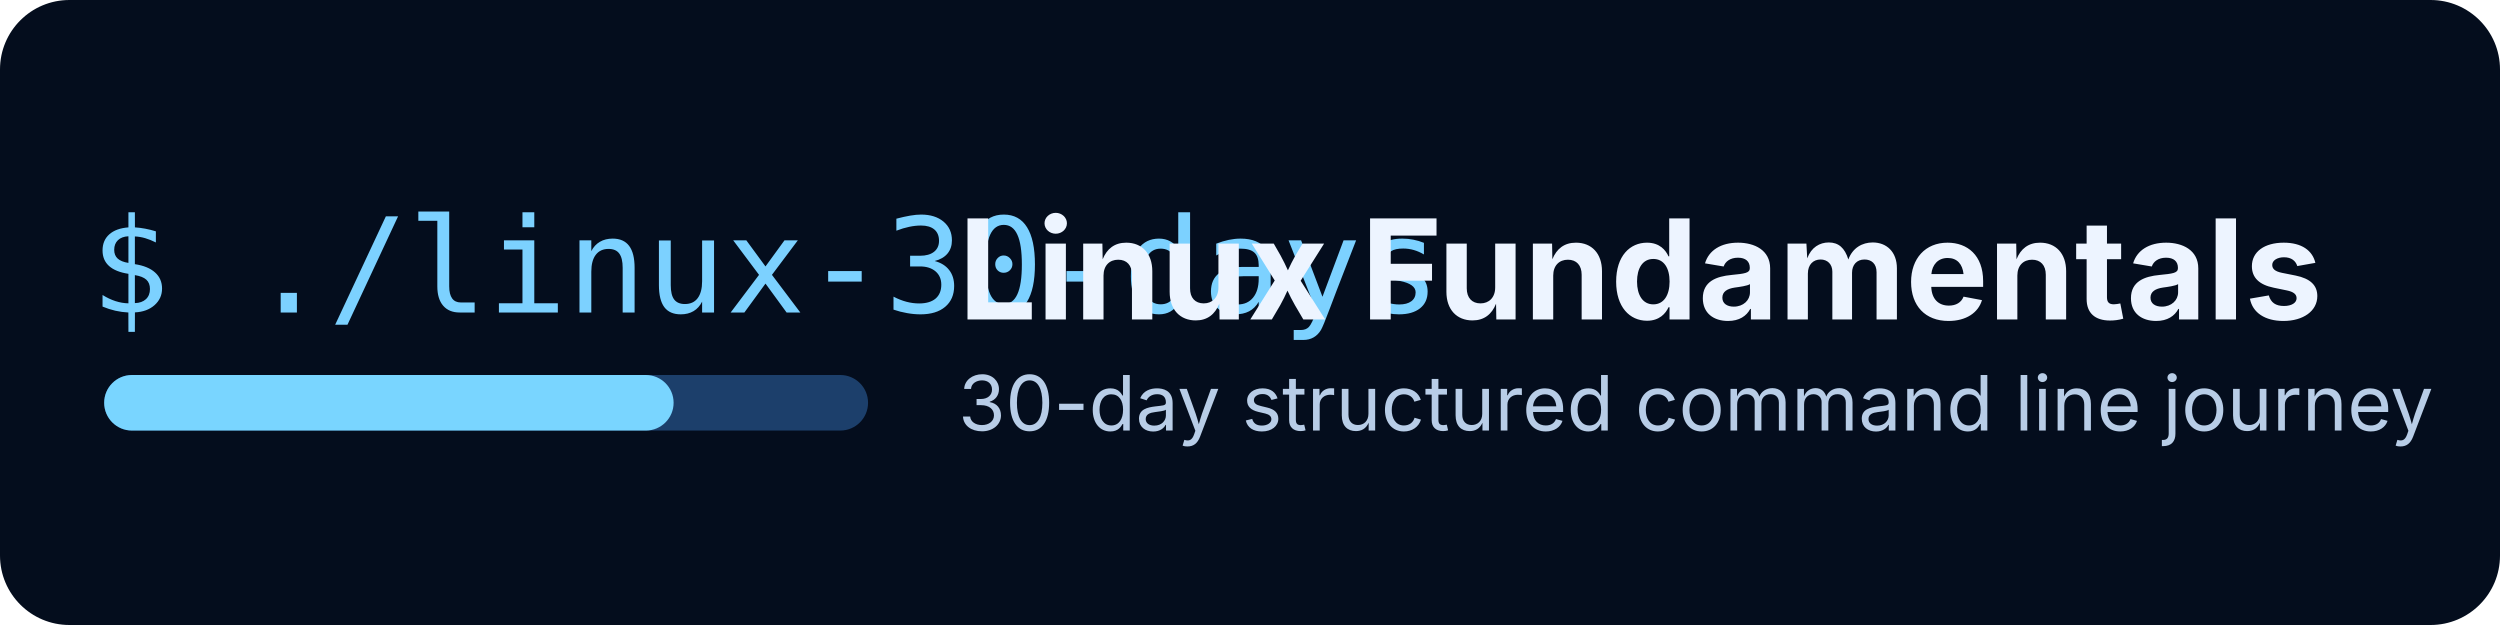
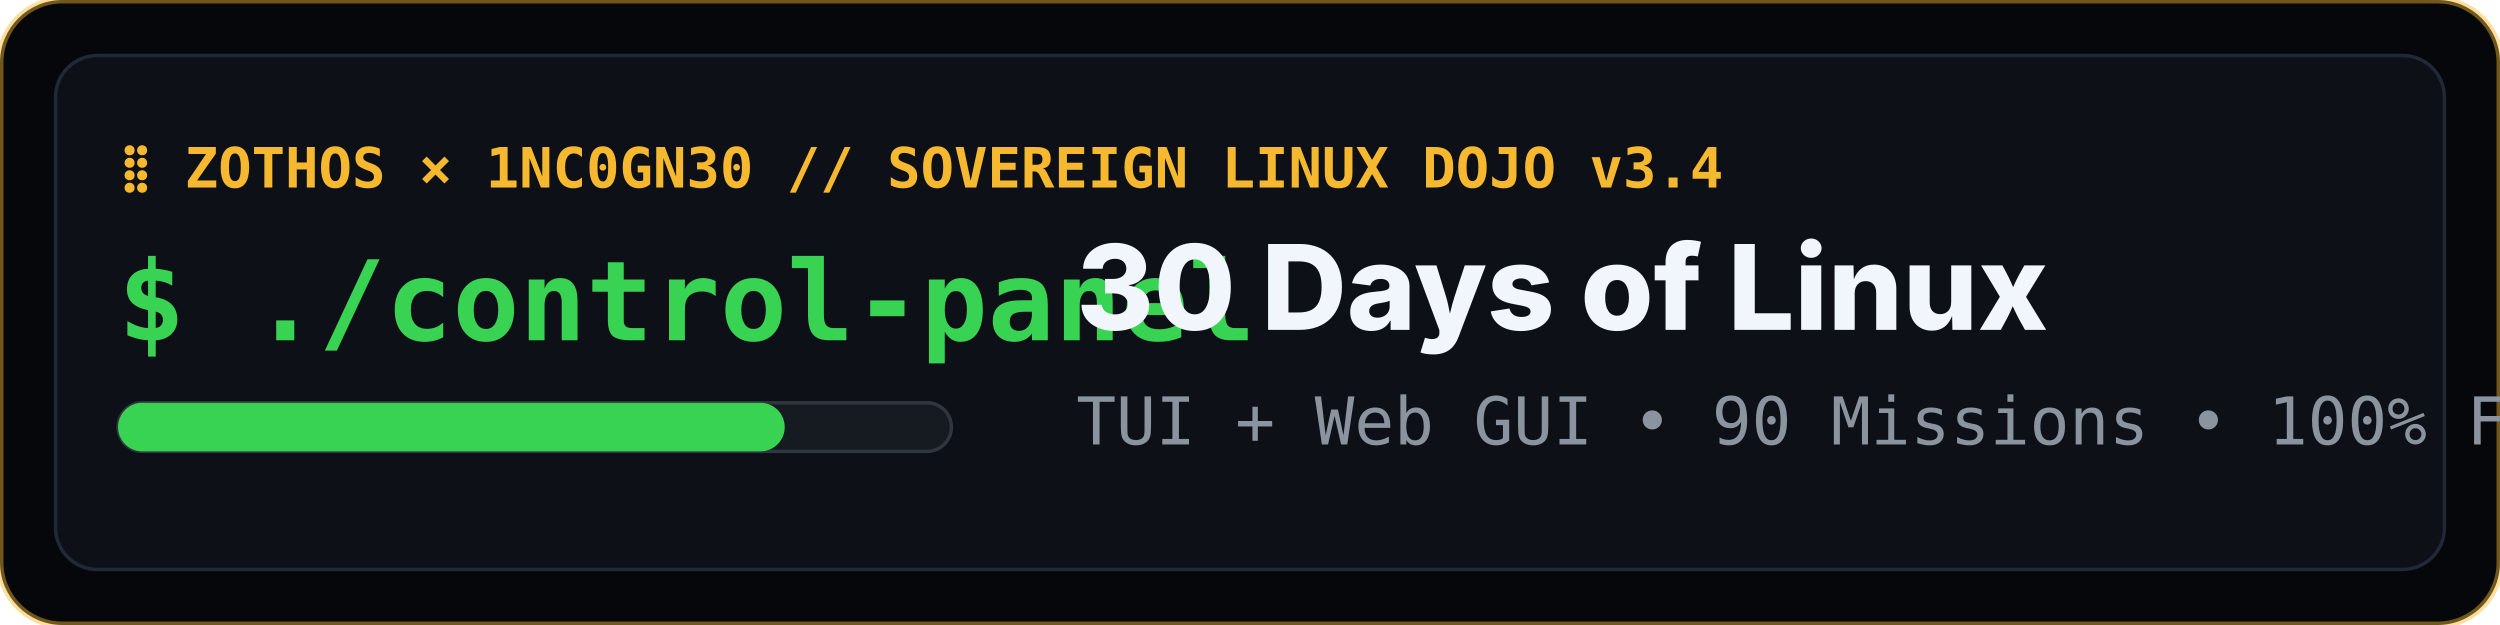
- <svg xmlns="http://www.w3.org/2000/svg" viewBox="0 0 720 180" role="img" aria-label="30 Days of Linux Fundamentals logo">
-   <rect width="720" height="180" rx="20" fill="#040d1d" />
-   <text x="26" y="90" fill="#7cd1ff" font-size="38" font-family="JetBrains Mono, monospace">$ ./linux-30-days</text>
-   <rect x="30" y="108" width="220" height="16" rx="8" fill="#1c3f6b" />
-   <rect x="30" y="108" width="164" height="16" rx="8" fill="#79d5ff" />
-   <text x="276" y="92" fill="#edf4ff" font-size="40" font-family="Inter, Arial, sans-serif" font-weight="700">Linux Fundamentals</text>
-   <text x="276" y="124" fill="#b8cde7" font-size="22" font-family="Inter, Arial, sans-serif">30-day structured command line journey</text>
+ <svg xmlns="http://www.w3.org/2000/svg" viewBox="0 0 720 180" role="img" aria-label="30 Days of Linux Fundamentals — ZothOS x 1nc0gn30 Edition logo">
+   <rect width="720" height="180" rx="18" fill="#05070B" stroke="#F5B82E" stroke-width="2" stroke-opacity="0.45" />
+   <rect x="16" y="16" width="688" height="148" rx="12" fill="#0D1117" stroke="#212836" stroke-width="1" />
+   <text x="34" y="54" fill="#F5B82E" font-size="16" font-family="JetBrains Mono, monospace" font-weight="700">⣿ ZOTHOS × 1NC0GN30 // SOVEREIGN LINUX DOJO v3.4</text>
+   <text x="34" y="98" fill="#39D353" font-size="32" font-family="JetBrains Mono, monospace" font-weight="700">$ ./control-panel</text>
+   <rect x="34" y="116" width="240" height="14" rx="7" fill="#161B22" stroke="#30363D" />
+   <rect x="34" y="116" width="192" height="14" rx="7" fill="#39D353" />
+   <text x="310" y="95" fill="#F0F6FC" font-size="34" font-family="Syne, Space Grotesk, Inter, sans-serif" font-weight="800">30 Days of Linux</text>
+   <text x="310" y="128" fill="#8B949E" font-size="19" font-family="JetBrains Mono, monospace">TUI + Web GUI • 90 Missions • 100% Free</text>
</svg>
